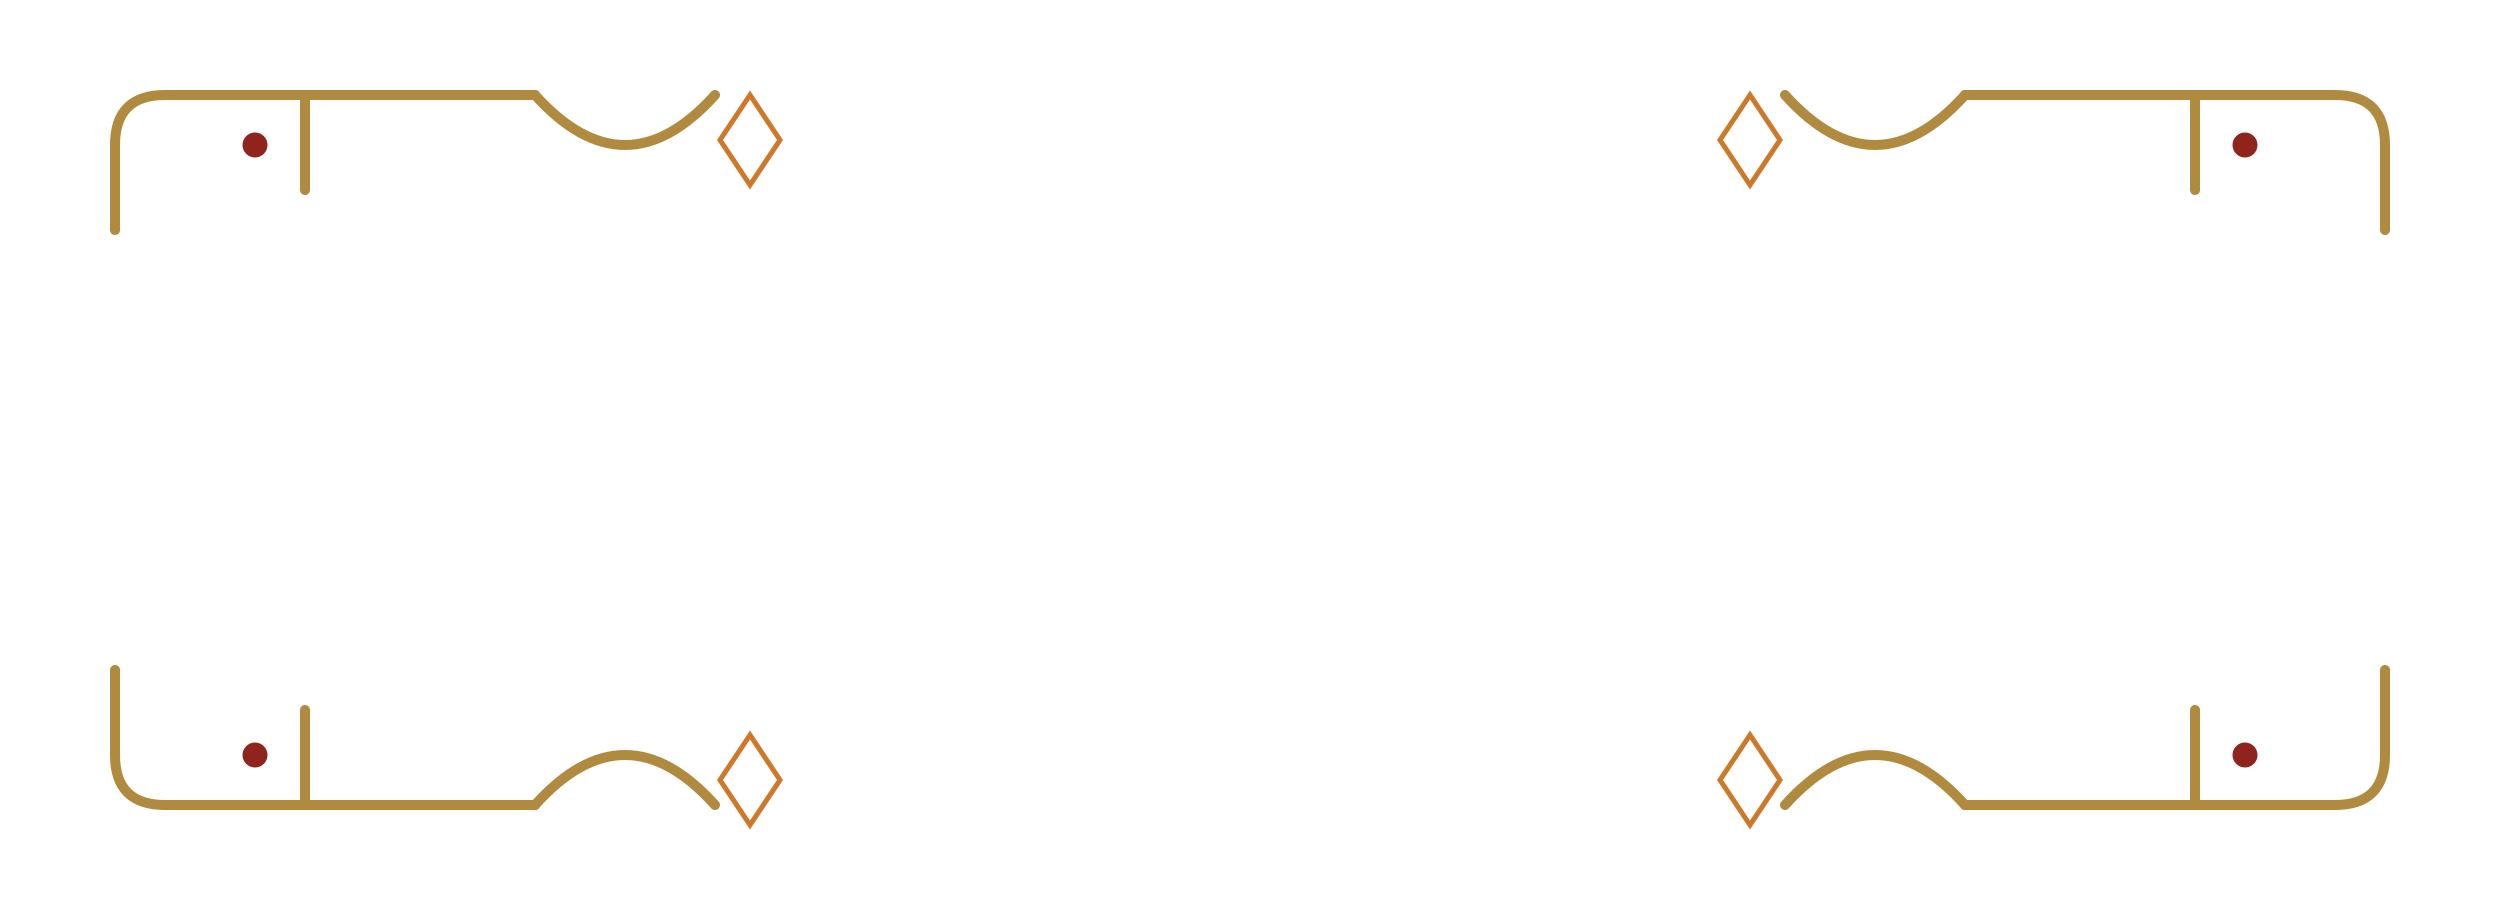
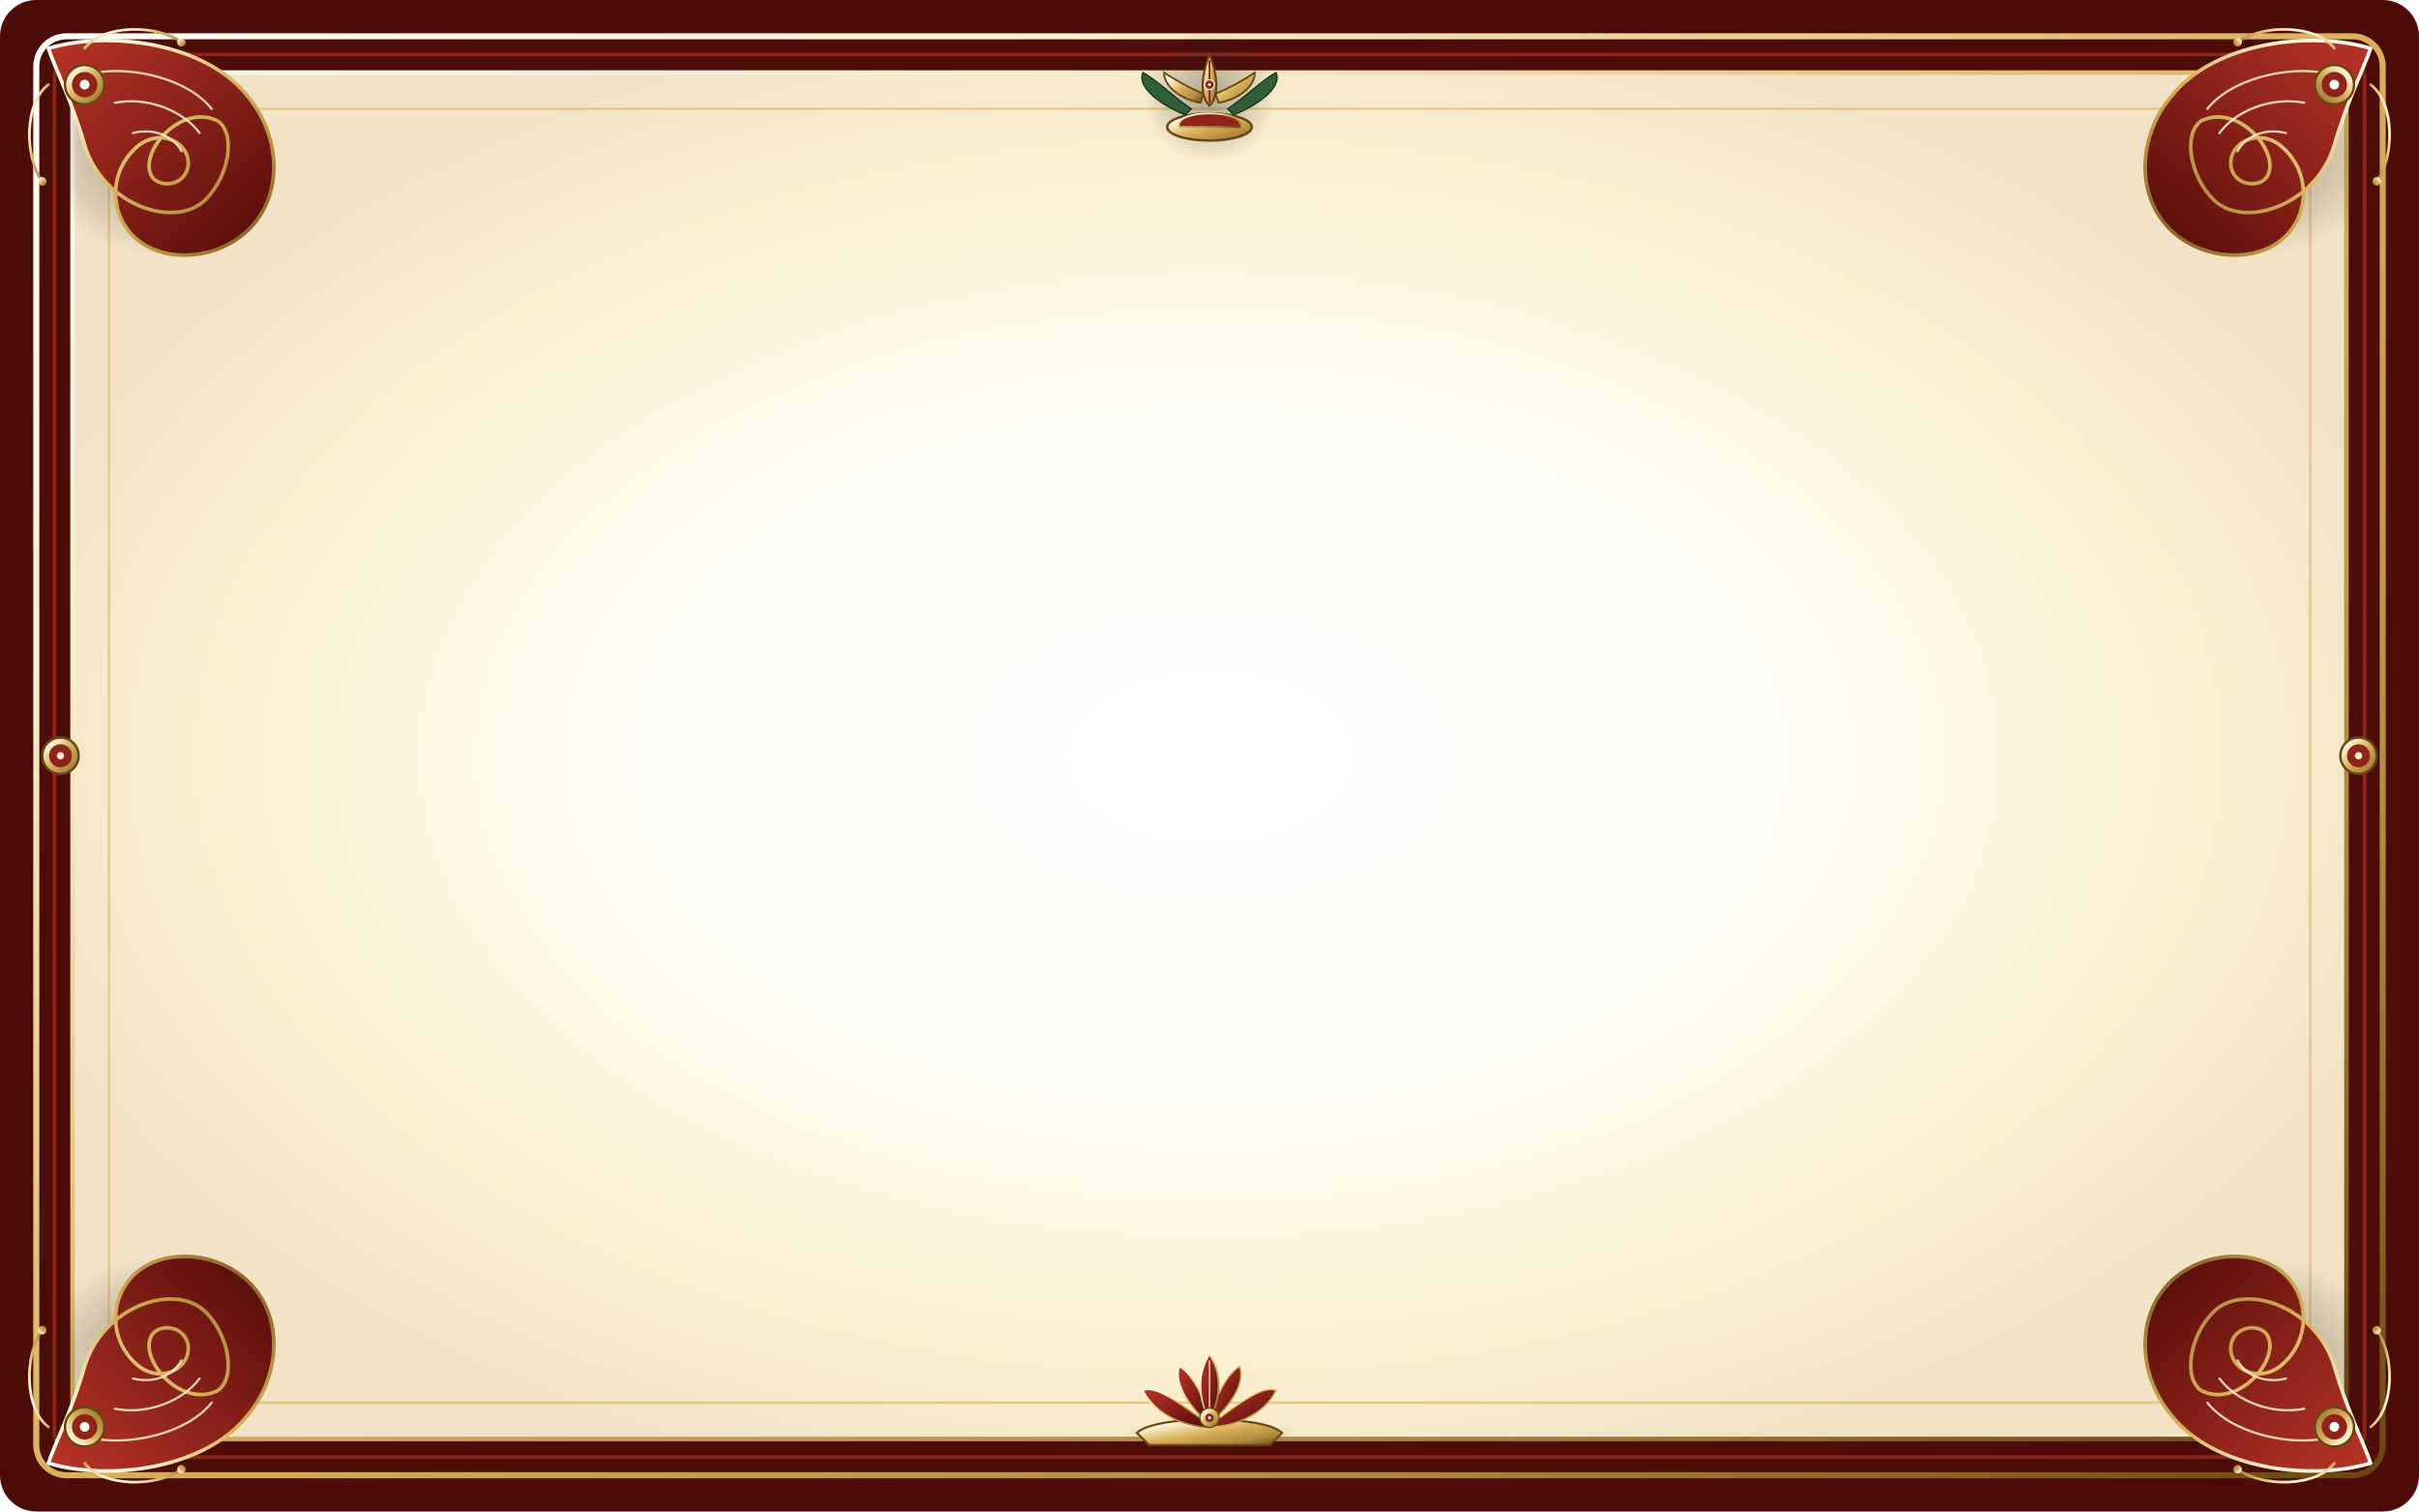
- <svg xmlns="http://www.w3.org/2000/svg" viewBox="0 0 1000 360" fill="none" role="img" aria-labelledby="title desc">
-   <g stroke="#B08A3E" stroke-width="4" stroke-linecap="round" stroke-linejoin="round">
-     <path d="M46 92V58Q46 38 66 38H214" />
-     <path d="M954 92V58Q954 38 934 38H786" />
-     <path d="M46 268V302Q46 322 66 322H214" />
-     <path d="M954 268V302Q954 322 934 322H786" />
-     <path d="M122 38V76" />
-     <path d="M878 38V76" />
-     <path d="M122 322V284" />
-     <path d="M878 322V284" />
-     <path d="M214 38Q250 78 286 38" />
-     <path d="M714 38Q750 78 786 38" />
-     <path d="M214 322Q250 282 286 322" />
-     <path d="M714 322Q750 282 786 322" />
+ <svg xmlns="http://www.w3.org/2000/svg" xmlns:xlink="http://www.w3.org/1999/xlink" viewBox="0 0 800 500" width="800" height="500" fill="none" xml:space="preserve">
+   <defs>
+     <linearGradient id="shlGoldGrad" x1="0%" y1="0%" x2="100%" y2="100%">
+       <stop offset="0%" stop-color="#FFFDF7" />
+       <stop offset="22%" stop-color="#FAF0CE" />
+       <stop offset="50%" stop-color="#D9B15B" />
+       <stop offset="78%" stop-color="#B08A3E" />
+       <stop offset="100%" stop-color="#694611" />
+     </linearGradient>
+     <linearGradient id="shlCrimsonGrad" x1="0%" y1="0%" x2="100%" y2="100%">
+       <stop offset="0%" stop-color="#BA3327" />
+       <stop offset="42%" stop-color="#8F241C" />
+       <stop offset="82%" stop-color="#65120D" />
+       <stop offset="100%" stop-color="#4A0A07" />
+     </linearGradient>
+     <radialGradient id="shlSanctumBg" cx="50%" cy="50%" r="55%">
+       <stop offset="0%" stop-color="#FFFFFF" />
+       <stop offset="45%" stop-color="#FFFDF7" />
+       <stop offset="80%" stop-color="#FAF0CE" />
+       <stop offset="100%" stop-color="#F2E3C6" />
+     </radialGradient>
+     <radialGradient id="shlShadow" cx="50%" cy="50%" r="50%">
+       <stop offset="0%" stop-color="#24201D" stop-opacity="0.35" />
+       <stop offset="70%" stop-color="#24201D" stop-opacity="0.12" />
+       <stop offset="100%" stop-color="#24201D" stop-opacity="0" />
+     </radialGradient>
+     <g id="kalkaCornerUnit">
+       <ellipse cx="48" cy="48" rx="36" ry="36" fill="url(#shlShadow)" />
+       <path d="           M 16,16           C 36,10 68,14 82,32           C 92,44 94,62 84,74           C 74,86 54,88 44,78           C 36,70 36,56 46,48           C 54,42 64,48 62,56           C 60,62 52,62 50,58           C 46,50 60,34 72,40           C 78,44 76,58 68,66           C 58,76 34,68 28,48           C 24,34 18,22 16,16           Z         " fill="url(#shlCrimsonGrad)" stroke="url(#shlGoldGrad)" stroke-width="1.2" stroke-linejoin="round" />
+       <g stroke="#FAF0CE" stroke-width="0.75" stroke-linecap="round" opacity="0.85" fill="none">
+         <path d="M 32,24 C 44,22 62,26 70,36" />
+         <path d="M 38,34 C 48,32 60,36 66,44" />
+         <path d="M 44,44 C 52,42 58,46 60,50" />
+       </g>
+       <circle cx="28" cy="28" r="6.5" fill="url(#shlGoldGrad)" stroke="#694611" stroke-width="0.8" />
+       <circle cx="28" cy="28" r="4.2" fill="#8F241C" />
+       <circle cx="28" cy="28" r="1.6" fill="#FFFDF7" />
+       <path d="M 28,16 C 34,8 52,8 60,14" stroke="url(#shlGoldGrad)" stroke-width="0.9" stroke-linecap="round" fill="none" />
+       <circle cx="60" cy="14" r="1.4" fill="url(#shlGoldGrad)" />
+       <path d="M 16,28 C 8,34 8,52 14,60" stroke="url(#shlGoldGrad)" stroke-width="0.9" stroke-linecap="round" fill="none" />
+       <circle cx="14" cy="60" r="1.4" fill="url(#shlGoldGrad)" />
+     </g>
+   </defs>
+   <rect x="0" y="0" width="800" height="500" rx="12" fill="#4E0C08" />
+   <rect x="24" y="24" width="752" height="452" rx="8" fill="url(#shlSanctumBg)" stroke="url(#shlGoldGrad)" stroke-width="1.5" />
+   <rect x="36" y="36" width="728" height="428" rx="6" fill="none" stroke="#D9B15B" stroke-width="0.75" opacity="0.6" />
+   <rect x="12" y="12" width="776" height="476" rx="10" fill="none" stroke="url(#shlGoldGrad)" stroke-width="2" />
+   <rect x="18" y="18" width="764" height="464" rx="8" fill="none" stroke="#8F241C" stroke-width="1.2" />
+   <line x1="120" y1="20" x2="680" y2="20" stroke="url(#shlGoldGrad)" stroke-width="1.4" stroke-dasharray="2 3" />
+   <line x1="120" y1="480" x2="680" y2="480" stroke="url(#shlGoldGrad)" stroke-width="1.4" stroke-dasharray="2 3" />
+   <line x1="20" y1="120" x2="20" y2="380" stroke="url(#shlGoldGrad)" stroke-width="1.4" stroke-dasharray="2 3" />
+   <line x1="780" y1="120" x2="780" y2="380" stroke="url(#shlGoldGrad)" stroke-width="1.4" stroke-dasharray="2 3" />
+   <use xlink:href="#kalkaCornerUnit" href="#kalkaCornerUnit" x="0" y="0" />
+   <g transform="translate(800, 0) scale(-1, 1)">
+     <use xlink:href="#kalkaCornerUnit" href="#kalkaCornerUnit" />
  </g>
-   <g fill="#8F241C">
-     <circle cx="102" cy="58" r="5" />
-     <circle cx="898" cy="58" r="5" />
-     <circle cx="102" cy="302" r="5" />
-     <circle cx="898" cy="302" r="5" />
+   <g transform="translate(0, 500) scale(1, -1)">
+     <use xlink:href="#kalkaCornerUnit" href="#kalkaCornerUnit" />
  </g>
-   <g stroke="#C86A12" stroke-width="2" opacity="0.9">
-     <path d="M300 38l-12 18 12 18 12-18z" />
-     <path d="M700 38l-12 18 12 18 12-18z" />
-     <path d="M300 294l-12 18 12 18 12-18z" />
-     <path d="M700 294l-12 18 12 18 12-18z" />
+   <g transform="translate(800, 500) scale(-1, -1)">
+     <use xlink:href="#kalkaCornerUnit" href="#kalkaCornerUnit" />
+   </g>
+   <g id="apexFinialCrest" transform="translate(400, 24)">
+     <circle cx="0" cy="8" r="22" fill="url(#shlShadow)" />
+     <ellipse cx="0" cy="18" rx="14" ry="4.5" fill="url(#shlGoldGrad)" stroke="#694611" stroke-width="0.8" />
+     <path d="M -10,18 C -12,12 12,12 10,18 Z" fill="#8F241C" stroke="url(#shlGoldGrad)" stroke-width="0.6" />
+     <path d="M -8,14 C -18,10 -24,4 -22,0 C -18,2 -12,8 -6,12 Z" fill="#2F5E38" stroke="#142B18" stroke-width="0.4" />
+     <path d="M 8,14 C 18,10 24,4 22,0 C 18,2 12,8 6,12 Z" fill="#2F5E38" stroke="#142B18" stroke-width="0.4" />
+     <path d="M -3,10 C -9,9 -15,5 -15,0 C -12,2 -7,5 -2,7 Z" fill="url(#shlGoldGrad)" stroke="#694611" stroke-width="0.6" />
+     <path d="M 3,10 C 9,9 15,5 15,0 C 12,2 7,5 2,7 Z" fill="url(#shlGoldGrad)" stroke="#694611" stroke-width="0.6" />
+     <path d="M 0,-6 C -3,2 -3,8 0,11 C 3,8 3,2 0,-6 Z" fill="url(#shlGoldGrad)" stroke="#694611" stroke-width="0.7" />
+     <line x1="0" y1="-4" x2="0" y2="10" stroke="#8F241C" stroke-width="0.6" />
+     <circle cx="0" cy="4" r="1.6" fill="#8F241C" stroke="#FAF0CE" stroke-width="0.4" />
+     <circle cx="0" cy="4" r="0.5" fill="#FFFDF7" />
+   </g>
+   <g id="basalLotusPlinth" transform="translate(400, 476)">
+     <ellipse cx="0" cy="-2" rx="28" ry="4" fill="url(#shlShadow)" />
+     <path d="M -24,-2 C -18,-8 18,-8 24,-2 L 20,2 L -20,2 Z" fill="url(#shlGoldGrad)" stroke="#694611" stroke-width="0.7" />
+     <path d="M 0,-4 C -8,-4 -18,-8 -22,-16 C -18,-18 -10,-12 -2,-6 Z" fill="url(#shlCrimsonGrad)" stroke="url(#shlGoldGrad)" stroke-width="0.5" />
+     <path d="M 0,-4 C 8,-4 18,-8 22,-16 C 18,-18 10,-12 2,-6 Z" fill="url(#shlCrimsonGrad)" stroke="url(#shlGoldGrad)" stroke-width="0.5" />
+     <path d="M 0,-5 C -6,-10 -12,-18 -10,-24 C -6,-22 -2,-14 0,-7 Z" fill="url(#shlCrimsonGrad)" stroke="url(#shlGoldGrad)" stroke-width="0.5" />
+     <path d="M 0,-5 C 6,-10 12,-18 10,-24 C 6,-22 2,-14 0,-7 Z" fill="url(#shlCrimsonGrad)" stroke="url(#shlGoldGrad)" stroke-width="0.5" />
+     <path d="M 0,-6 C -4,-14 -4,-22 0,-28 C 4,-22 4,-14 0,-6 Z" fill="url(#shlCrimsonGrad)" stroke="url(#shlGoldGrad)" stroke-width="0.6" />
+     <line x1="0" y1="-8" x2="0" y2="-26" stroke="#FAF0CE" stroke-width="0.5" opacity="0.8" />
+     <circle cx="0" cy="-7" r="3.2" fill="url(#shlGoldGrad)" stroke="#694611" stroke-width="0.4" />
+     <circle cx="0" cy="-7" r="1.4" fill="#8F241C" />
+     <circle cx="0" cy="-7" r="0.5" fill="#FFFDF7" />
+   </g>
+   <g transform="translate(20, 250)">
+     <circle cx="0" cy="0" r="6" fill="url(#shlGoldGrad)" stroke="#694611" stroke-width="0.8" />
+     <circle cx="0" cy="0" r="3.8" fill="#8F241C" />
+     <circle cx="0" cy="0" r="1.2" fill="#FAF0CE" />
+     <path d="M 0,-8 L 0,-16 M 0,8 L 0,16" stroke="url(#shlGoldGrad)" stroke-width="1" stroke-linecap="round" />
+   </g>
+   <g transform="translate(780, 250)">
+     <circle cx="0" cy="0" r="6" fill="url(#shlGoldGrad)" stroke="#694611" stroke-width="0.8" />
+     <circle cx="0" cy="0" r="3.8" fill="#8F241C" />
+     <circle cx="0" cy="0" r="1.2" fill="#FAF0CE" />
+     <path d="M 0,-8 L 0,-16 M 0,8 L 0,16" stroke="url(#shlGoldGrad)" stroke-width="1" stroke-linecap="round" />
  </g>
</svg>
